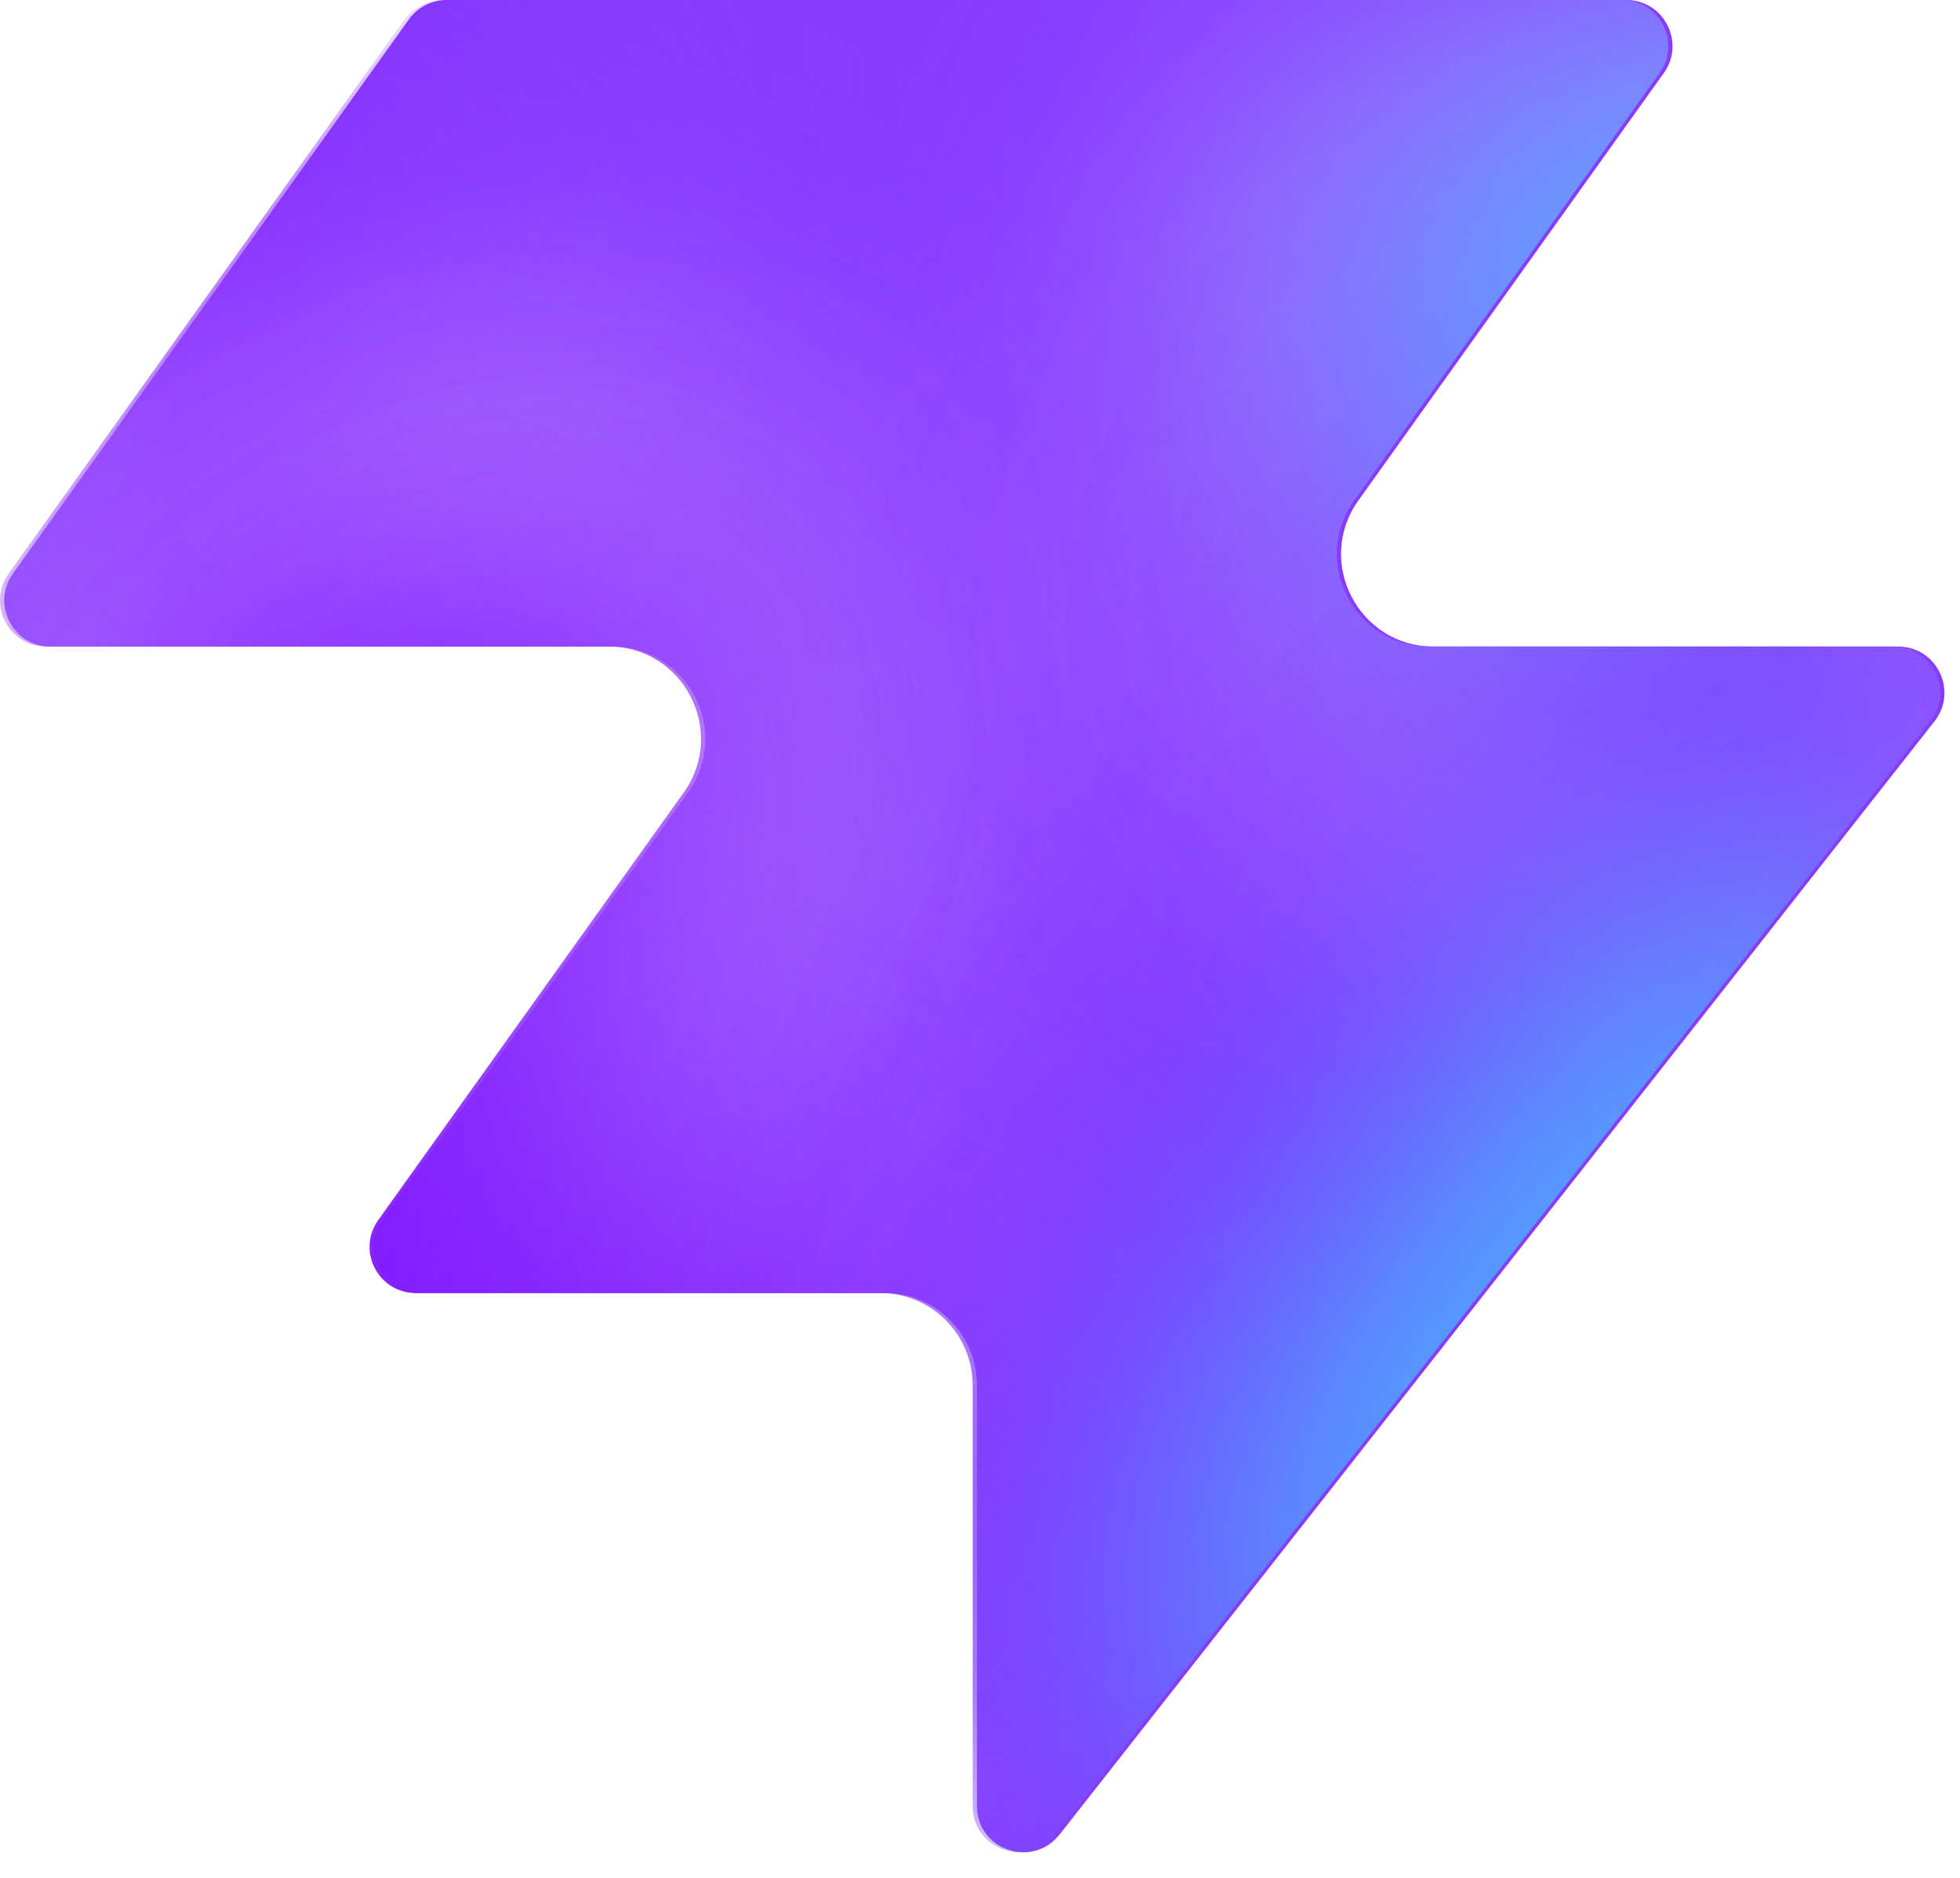
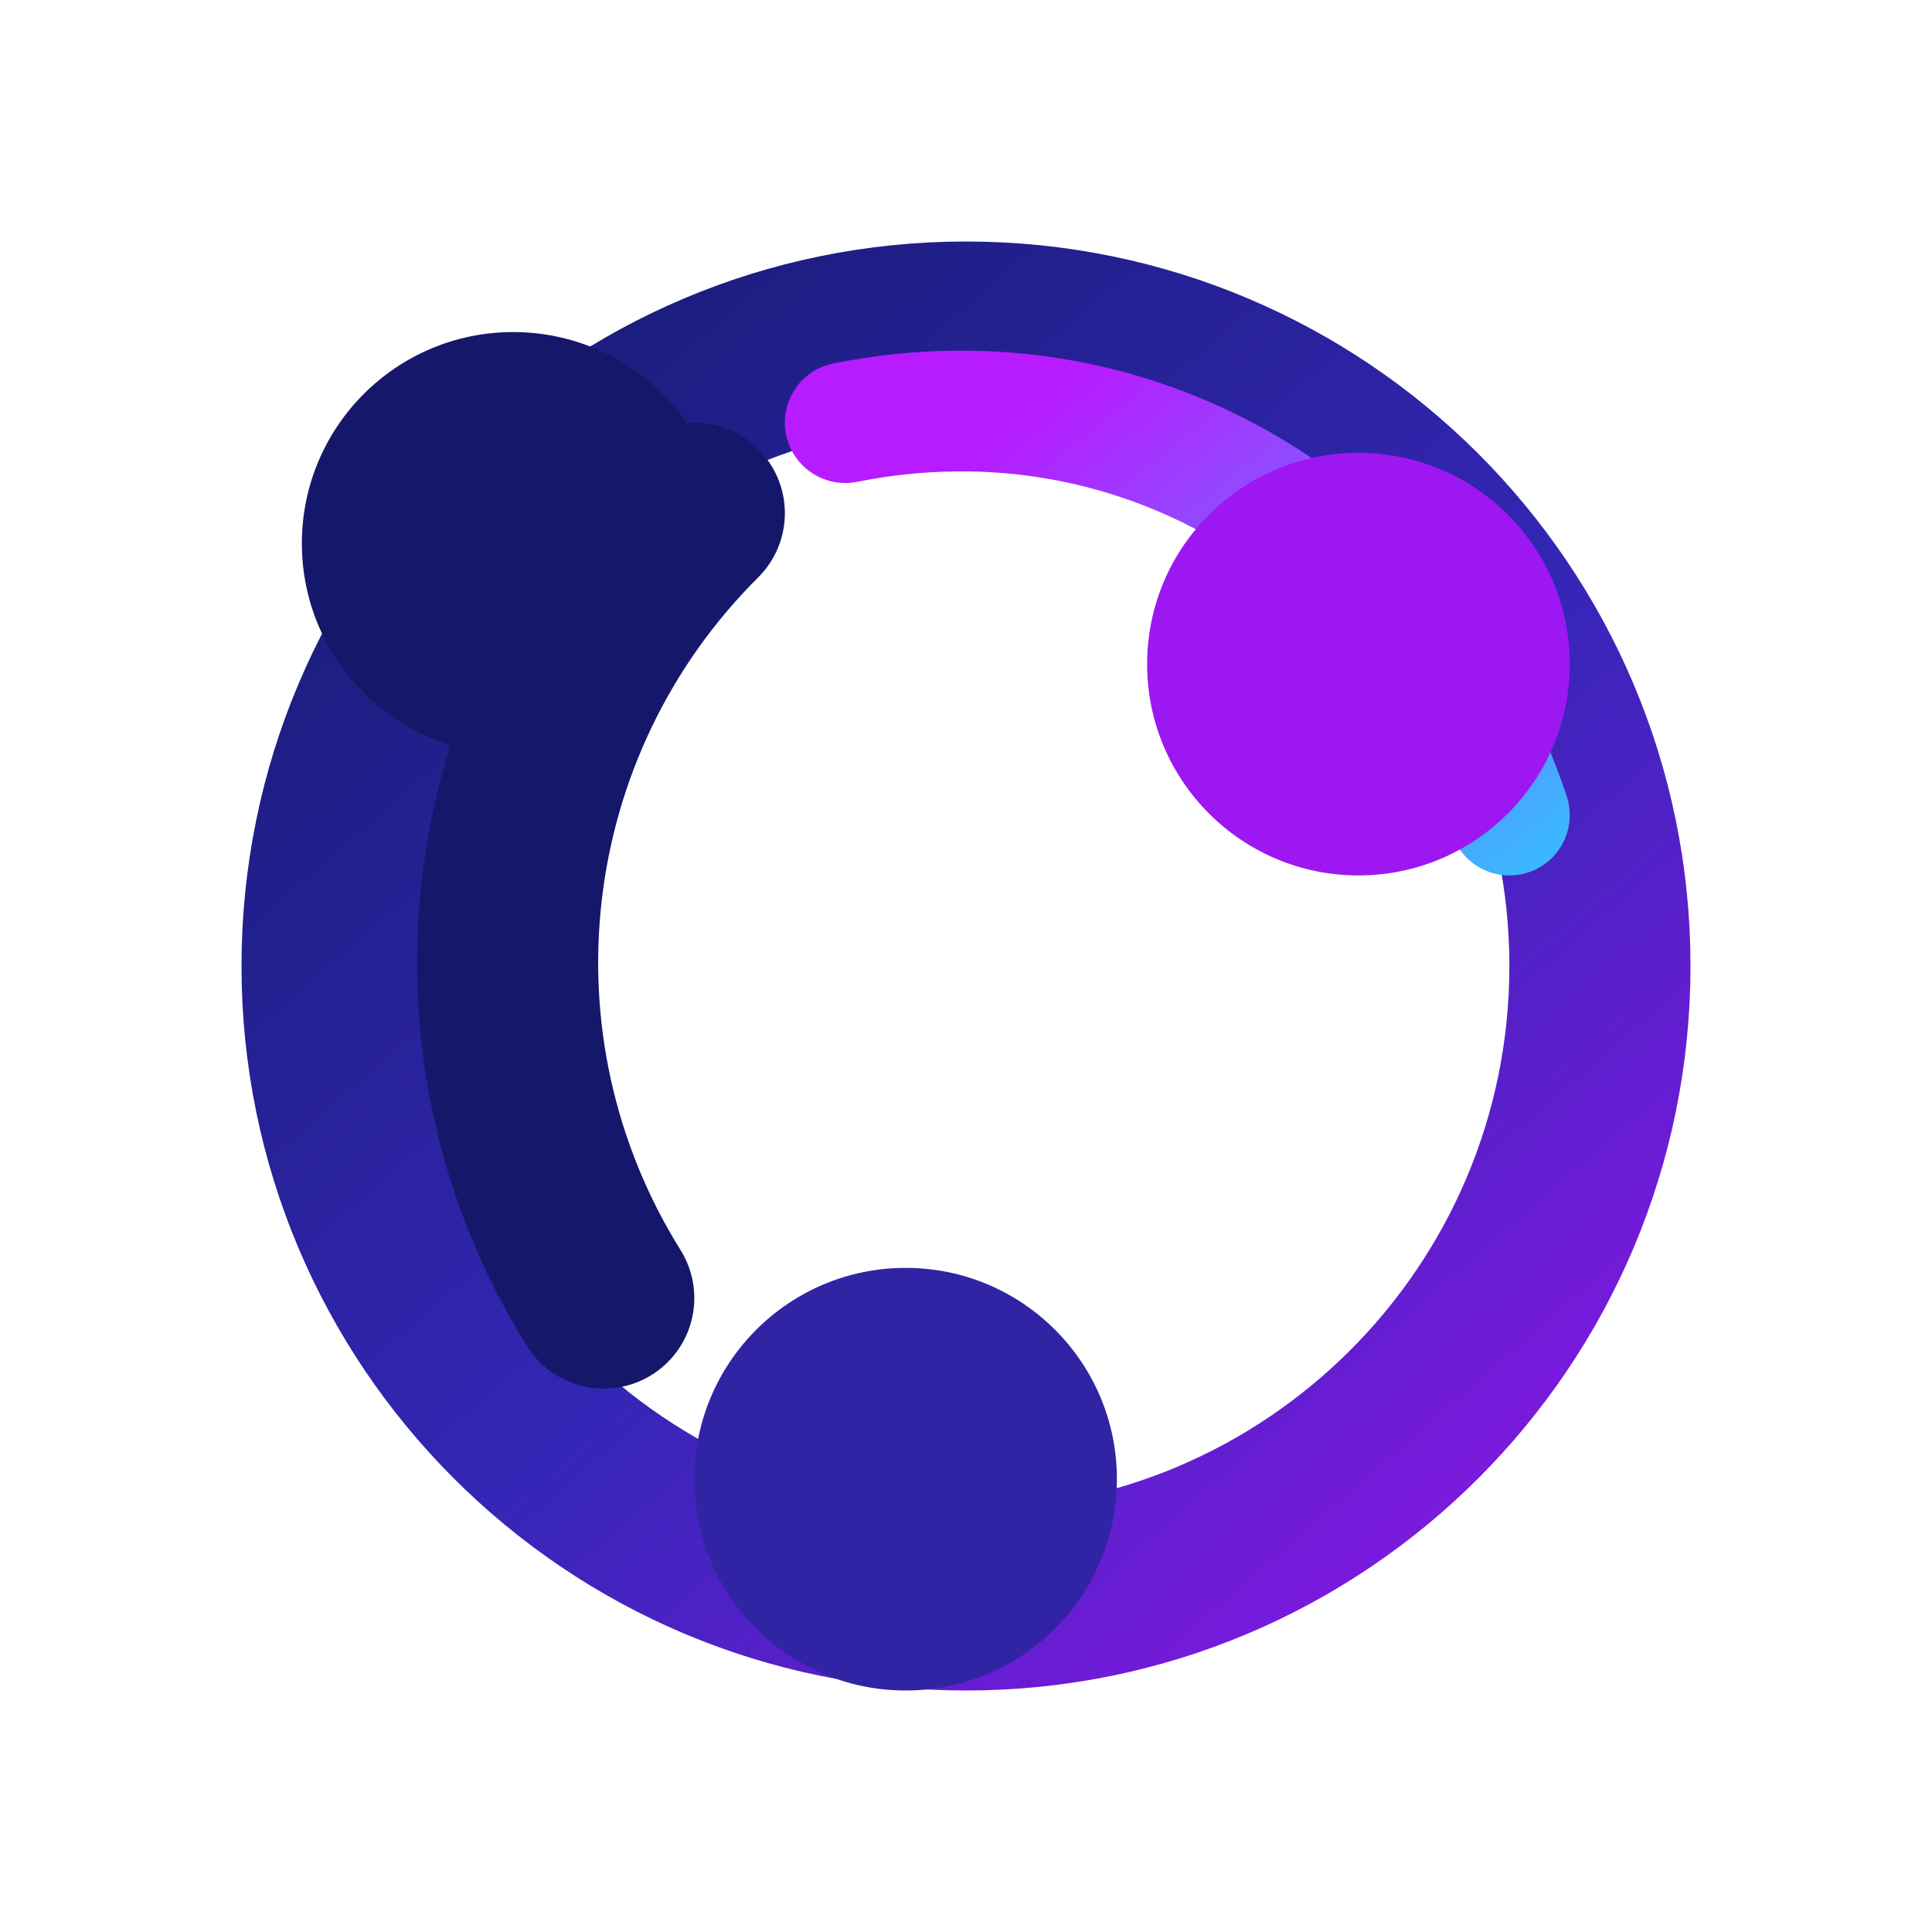
- <svg xmlns="http://www.w3.org/2000/svg" width="48" height="46" fill="none" viewBox="0 0 48 46">
-   <path fill="#863bff" d="M25.946 44.938c-.664.845-2.021.375-2.021-.698V33.937a2.26 2.26 0 0 0-2.262-2.262H10.287c-.92 0-1.456-1.04-.92-1.788l7.48-10.471c1.07-1.497 0-3.578-1.842-3.578H1.237c-.92 0-1.456-1.04-.92-1.788L10.013.474c.214-.297.556-.474.92-.474h28.894c.92 0 1.456 1.04.92 1.788l-7.48 10.471c-1.07 1.498 0 3.579 1.842 3.579h11.377c.943 0 1.473 1.088.89 1.83L25.947 44.94z" style="fill:#863bff;fill:color(display-p3 .525 .23 1);fill-opacity:1" />
-   <mask id="a" width="48" height="46" x="0" y="0" maskUnits="userSpaceOnUse" style="mask-type:alpha">
-     <path fill="#000" d="M25.842 44.938c-.664.844-2.021.375-2.021-.698V33.937a2.26 2.26 0 0 0-2.262-2.262H10.183c-.92 0-1.456-1.04-.92-1.788l7.48-10.471c1.07-1.498 0-3.579-1.842-3.579H1.133c-.92 0-1.456-1.04-.92-1.787L9.91.473c.214-.297.556-.474.92-.474h28.894c.92 0 1.456 1.04.92 1.788l-7.48 10.471c-1.07 1.498 0 3.578 1.842 3.578h11.377c.943 0 1.473 1.088.89 1.832L25.843 44.94z" style="fill:#000;fill-opacity:1" />
-   </mask>
-   <g mask="url(#a)">
-     <g filter="url(#b)">
-       <ellipse cx="5.508" cy="14.704" fill="#ede6ff" rx="5.508" ry="14.704" style="fill:#ede6ff;fill:color(display-p3 .927 .903 1);fill-opacity:1" transform="matrix(.00324 1 1 -.00324 -4.47 31.516)" />
-     </g>
-     <g filter="url(#c)">
-       <ellipse cx="10.399" cy="29.851" fill="#ede6ff" rx="10.399" ry="29.851" style="fill:#ede6ff;fill:color(display-p3 .927 .903 1);fill-opacity:1" transform="matrix(.00324 1 1 -.00324 -39.328 7.883)" />
-     </g>
-     <g filter="url(#d)">
-       <ellipse cx="5.508" cy="30.487" fill="#7e14ff" rx="5.508" ry="30.487" style="fill:#7e14ff;fill:color(display-p3 .492 .077 1);fill-opacity:1" transform="rotate(89.814 -25.913 -14.639)scale(1 -1)" />
-     </g>
-     <g filter="url(#e)">
-       <ellipse cx="5.508" cy="30.599" fill="#7e14ff" rx="5.508" ry="30.599" style="fill:#7e14ff;fill:color(display-p3 .492 .077 1);fill-opacity:1" transform="rotate(89.814 -32.644 -3.334)scale(1 -1)" />
-     </g>
-     <g filter="url(#f)">
-       <ellipse cx="5.508" cy="30.599" fill="#7e14ff" rx="5.508" ry="30.599" style="fill:#7e14ff;fill:color(display-p3 .492 .077 1);fill-opacity:1" transform="matrix(.00324 1 1 -.00324 -34.34 30.47)" />
-     </g>
-     <g filter="url(#g)">
-       <ellipse cx="14.072" cy="22.078" fill="#ede6ff" rx="14.072" ry="22.078" style="fill:#ede6ff;fill:color(display-p3 .927 .903 1);fill-opacity:1" transform="rotate(93.35 24.506 48.493)scale(-1 1)" />
-     </g>
-     <g filter="url(#h)">
-       <ellipse cx="3.47" cy="21.501" fill="#7e14ff" rx="3.47" ry="21.501" style="fill:#7e14ff;fill:color(display-p3 .492 .077 1);fill-opacity:1" transform="rotate(89.009 28.708 47.59)scale(-1 1)" />
-     </g>
-     <g filter="url(#i)">
-       <ellipse cx="3.47" cy="21.501" fill="#7e14ff" rx="3.47" ry="21.501" style="fill:#7e14ff;fill:color(display-p3 .492 .077 1);fill-opacity:1" transform="rotate(89.009 28.708 47.59)scale(-1 1)" />
-     </g>
-     <g filter="url(#j)">
-       <ellipse cx=".387" cy="8.972" fill="#7e14ff" rx="4.407" ry="29.108" style="fill:#7e14ff;fill:color(display-p3 .492 .077 1);fill-opacity:1" transform="rotate(39.51 .387 8.972)" />
-     </g>
-     <g filter="url(#k)">
-       <ellipse cx="47.523" cy="-6.092" fill="#7e14ff" rx="4.407" ry="29.108" style="fill:#7e14ff;fill:color(display-p3 .492 .077 1);fill-opacity:1" transform="rotate(37.892 47.523 -6.092)" />
-     </g>
-     <g filter="url(#l)">
-       <ellipse cx="41.412" cy="6.333" fill="#47bfff" rx="5.971" ry="9.665" style="fill:#47bfff;fill:color(display-p3 .28 .748 1);fill-opacity:1" transform="rotate(37.892 41.412 6.333)" />
-     </g>
-     <g filter="url(#m)">
-       <ellipse cx="-1.879" cy="38.332" fill="#7e14ff" rx="4.407" ry="29.108" style="fill:#7e14ff;fill:color(display-p3 .492 .077 1);fill-opacity:1" transform="rotate(37.892 -1.88 38.332)" />
-     </g>
-     <g filter="url(#n)">
-       <ellipse cx="-1.879" cy="38.332" fill="#7e14ff" rx="4.407" ry="29.108" style="fill:#7e14ff;fill:color(display-p3 .492 .077 1);fill-opacity:1" transform="rotate(37.892 -1.88 38.332)" />
-     </g>
-     <g filter="url(#o)">
-       <ellipse cx="35.651" cy="29.907" fill="#7e14ff" rx="4.407" ry="29.108" style="fill:#7e14ff;fill:color(display-p3 .492 .077 1);fill-opacity:1" transform="rotate(37.892 35.651 29.907)" />
-     </g>
-     <g filter="url(#p)">
-       <ellipse cx="38.418" cy="32.4" fill="#47bfff" rx="5.971" ry="15.297" style="fill:#47bfff;fill:color(display-p3 .28 .748 1);fill-opacity:1" transform="rotate(37.892 38.418 32.4)" />
-     </g>
-   </g>
+ <svg xmlns="http://www.w3.org/2000/svg" viewBox="0 0 64 64">
  <defs>
-     <filter id="b" width="60.045" height="41.654" x="-19.77" y="16.149" color-interpolation-filters="sRGB" filterUnits="userSpaceOnUse">
-       <feFlood flood-opacity="0" result="BackgroundImageFix" />
-       <feBlend in="SourceGraphic" in2="BackgroundImageFix" result="shape" />
-       <feGaussianBlur result="effect1_foregroundBlur_2002_17158" stdDeviation="7.659" />
-     </filter>
-     <filter id="c" width="90.34" height="51.437" x="-54.613" y="-7.533" color-interpolation-filters="sRGB" filterUnits="userSpaceOnUse">
-       <feFlood flood-opacity="0" result="BackgroundImageFix" />
-       <feBlend in="SourceGraphic" in2="BackgroundImageFix" result="shape" />
-       <feGaussianBlur result="effect1_foregroundBlur_2002_17158" stdDeviation="7.659" />
-     </filter>
-     <filter id="d" width="79.355" height="29.4" x="-49.64" y="2.03" color-interpolation-filters="sRGB" filterUnits="userSpaceOnUse">
-       <feFlood flood-opacity="0" result="BackgroundImageFix" />
-       <feBlend in="SourceGraphic" in2="BackgroundImageFix" result="shape" />
-       <feGaussianBlur result="effect1_foregroundBlur_2002_17158" stdDeviation="4.596" />
-     </filter>
-     <filter id="e" width="79.579" height="29.4" x="-45.045" y="20.029" color-interpolation-filters="sRGB" filterUnits="userSpaceOnUse">
-       <feFlood flood-opacity="0" result="BackgroundImageFix" />
-       <feBlend in="SourceGraphic" in2="BackgroundImageFix" result="shape" />
-       <feGaussianBlur result="effect1_foregroundBlur_2002_17158" stdDeviation="4.596" />
-     </filter>
-     <filter id="f" width="79.579" height="29.4" x="-43.513" y="21.178" color-interpolation-filters="sRGB" filterUnits="userSpaceOnUse">
-       <feFlood flood-opacity="0" result="BackgroundImageFix" />
-       <feBlend in="SourceGraphic" in2="BackgroundImageFix" result="shape" />
-       <feGaussianBlur result="effect1_foregroundBlur_2002_17158" stdDeviation="4.596" />
-     </filter>
-     <filter id="g" width="74.749" height="58.852" x="15.756" y="-17.901" color-interpolation-filters="sRGB" filterUnits="userSpaceOnUse">
-       <feFlood flood-opacity="0" result="BackgroundImageFix" />
-       <feBlend in="SourceGraphic" in2="BackgroundImageFix" result="shape" />
-       <feGaussianBlur result="effect1_foregroundBlur_2002_17158" stdDeviation="7.659" />
-     </filter>
-     <filter id="h" width="61.377" height="25.362" x="23.548" y="2.284" color-interpolation-filters="sRGB" filterUnits="userSpaceOnUse">
-       <feFlood flood-opacity="0" result="BackgroundImageFix" />
-       <feBlend in="SourceGraphic" in2="BackgroundImageFix" result="shape" />
-       <feGaussianBlur result="effect1_foregroundBlur_2002_17158" stdDeviation="4.596" />
-     </filter>
-     <filter id="i" width="61.377" height="25.362" x="23.548" y="2.284" color-interpolation-filters="sRGB" filterUnits="userSpaceOnUse">
-       <feFlood flood-opacity="0" result="BackgroundImageFix" />
-       <feBlend in="SourceGraphic" in2="BackgroundImageFix" result="shape" />
-       <feGaussianBlur result="effect1_foregroundBlur_2002_17158" stdDeviation="4.596" />
-     </filter>
-     <filter id="j" width="56.045" height="63.649" x="-27.636" y="-22.853" color-interpolation-filters="sRGB" filterUnits="userSpaceOnUse">
-       <feFlood flood-opacity="0" result="BackgroundImageFix" />
-       <feBlend in="SourceGraphic" in2="BackgroundImageFix" result="shape" />
-       <feGaussianBlur result="effect1_foregroundBlur_2002_17158" stdDeviation="4.596" />
-     </filter>
-     <filter id="k" width="54.814" height="64.646" x="20.116" y="-38.415" color-interpolation-filters="sRGB" filterUnits="userSpaceOnUse">
-       <feFlood flood-opacity="0" result="BackgroundImageFix" />
-       <feBlend in="SourceGraphic" in2="BackgroundImageFix" result="shape" />
-       <feGaussianBlur result="effect1_foregroundBlur_2002_17158" stdDeviation="4.596" />
-     </filter>
-     <filter id="l" width="33.541" height="35.313" x="24.641" y="-11.323" color-interpolation-filters="sRGB" filterUnits="userSpaceOnUse">
-       <feFlood flood-opacity="0" result="BackgroundImageFix" />
-       <feBlend in="SourceGraphic" in2="BackgroundImageFix" result="shape" />
-       <feGaussianBlur result="effect1_foregroundBlur_2002_17158" stdDeviation="4.596" />
-     </filter>
-     <filter id="m" width="54.814" height="64.646" x="-29.286" y="6.009" color-interpolation-filters="sRGB" filterUnits="userSpaceOnUse">
-       <feFlood flood-opacity="0" result="BackgroundImageFix" />
-       <feBlend in="SourceGraphic" in2="BackgroundImageFix" result="shape" />
-       <feGaussianBlur result="effect1_foregroundBlur_2002_17158" stdDeviation="4.596" />
-     </filter>
-     <filter id="n" width="54.814" height="64.646" x="-29.286" y="6.009" color-interpolation-filters="sRGB" filterUnits="userSpaceOnUse">
-       <feFlood flood-opacity="0" result="BackgroundImageFix" />
-       <feBlend in="SourceGraphic" in2="BackgroundImageFix" result="shape" />
-       <feGaussianBlur result="effect1_foregroundBlur_2002_17158" stdDeviation="4.596" />
-     </filter>
-     <filter id="o" width="54.814" height="64.646" x="8.244" y="-2.416" color-interpolation-filters="sRGB" filterUnits="userSpaceOnUse">
-       <feFlood flood-opacity="0" result="BackgroundImageFix" />
-       <feBlend in="SourceGraphic" in2="BackgroundImageFix" result="shape" />
-       <feGaussianBlur result="effect1_foregroundBlur_2002_17158" stdDeviation="4.596" />
-     </filter>
-     <filter id="p" width="39.409" height="43.623" x="18.713" y="10.588" color-interpolation-filters="sRGB" filterUnits="userSpaceOnUse">
-       <feFlood flood-opacity="0" result="BackgroundImageFix" />
-       <feBlend in="SourceGraphic" in2="BackgroundImageFix" result="shape" />
-       <feGaussianBlur result="effect1_foregroundBlur_2002_17158" stdDeviation="4.596" />
-     </filter>
+     <linearGradient id="ring" x1="12" y1="10" x2="51" y2="55" gradientUnits="userSpaceOnUse">
+       <stop stop-color="#161b72" />
+       <stop offset="0.55" stop-color="#3426b6" />
+       <stop offset="1" stop-color="#8d16e8" />
+     </linearGradient>
+     <linearGradient id="accent" x1="30" y1="17" x2="47" y2="38" gradientUnits="userSpaceOnUse">
+       <stop stop-color="#b61cff" />
+       <stop offset="1" stop-color="#20d9ff" />
+     </linearGradient>
  </defs>
+   <circle cx="32" cy="32" r="21" fill="none" stroke="url(#ring)" stroke-width="6" />
+   <path d="M20 43A21 21 0 0 1 23 17" fill="none" stroke="#15186a" stroke-linecap="round" stroke-width="6" />
+   <path d="M28 14c10-2 19 4 22 13" fill="none" stroke="url(#accent)" stroke-linecap="round" stroke-width="4" />
+   <circle cx="17" cy="18" r="7" fill="#15186a" />
+   <circle cx="45" cy="22" r="7" fill="#9d17f2" />
+   <circle cx="30" cy="49" r="7" fill="#3024a5" />
</svg>
